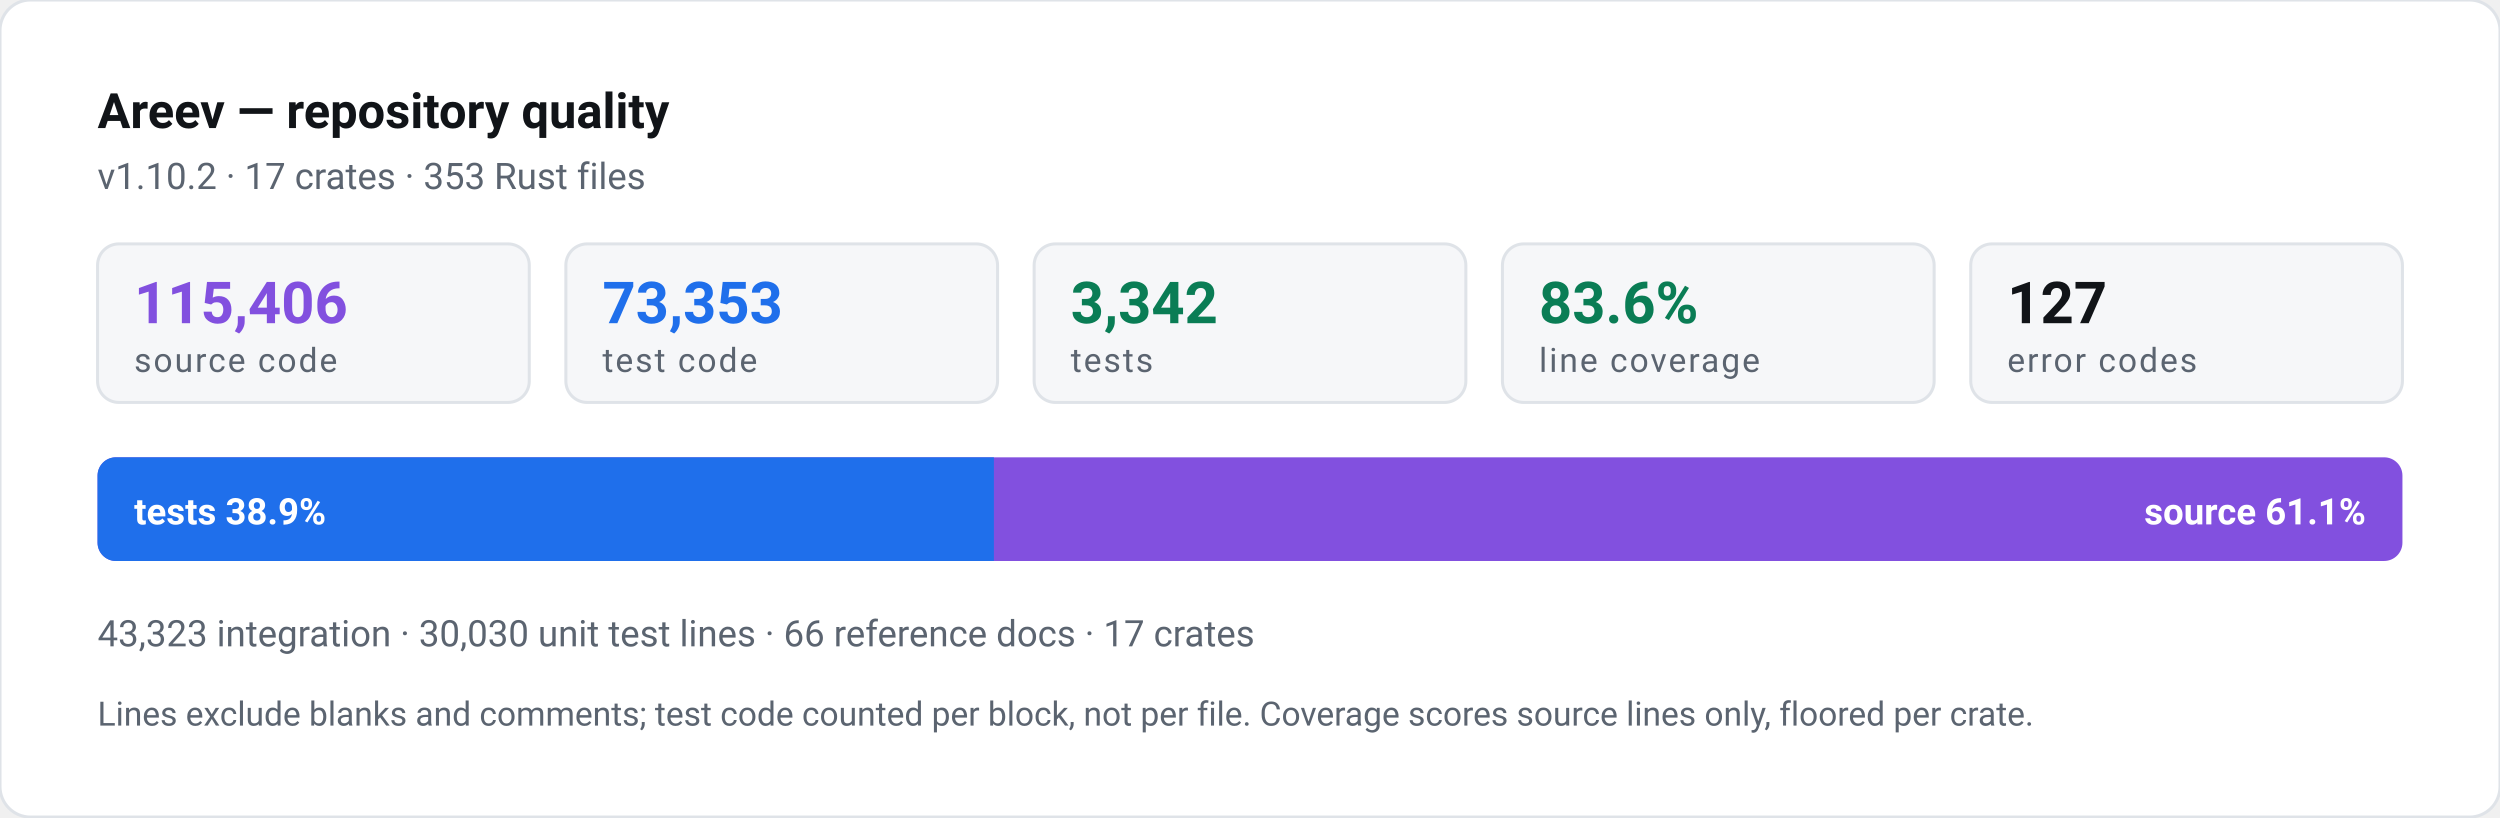
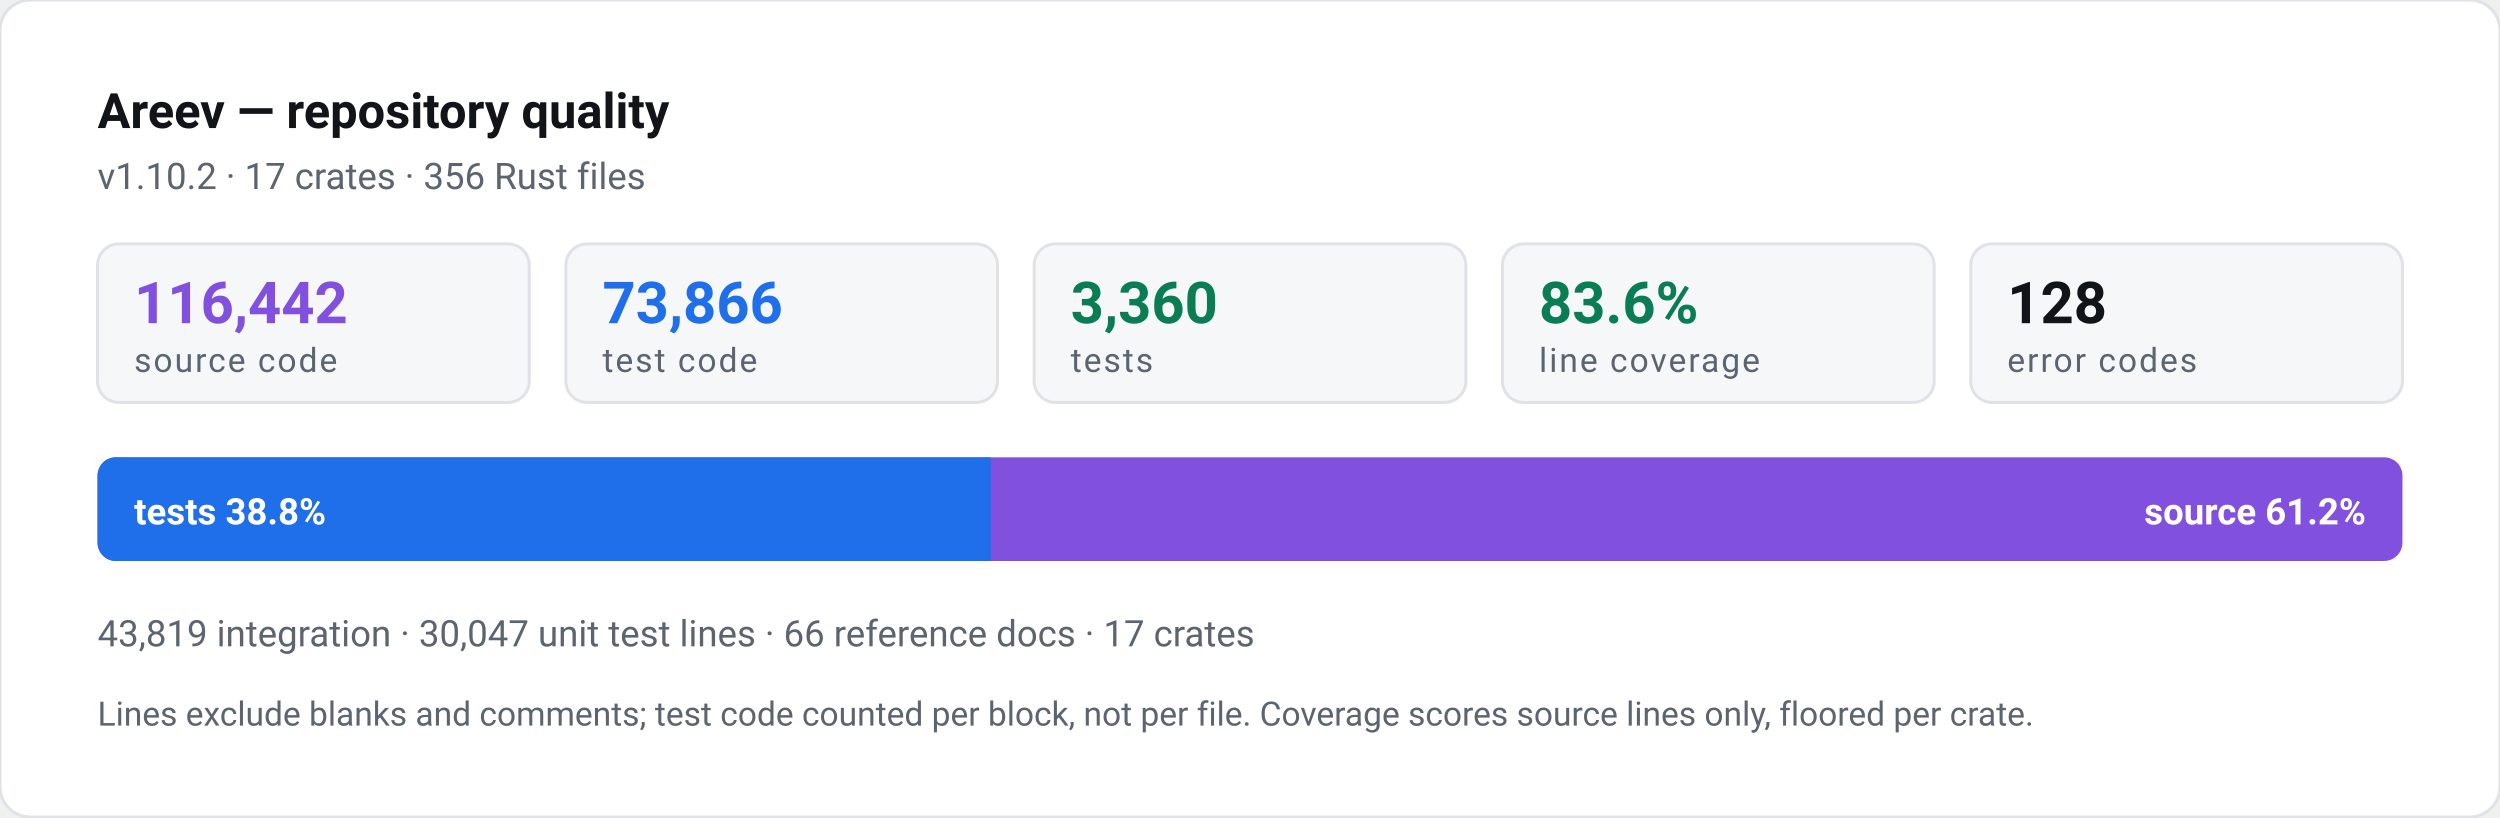
- <svg xmlns="http://www.w3.org/2000/svg" width="820" height="268" viewBox="0 0 820 268" role="img" aria-label="Areev repository quality: 73,353 lines of test code against 115,406 lines of source, 3,342 tests, 83.6% line coverage">
+ <svg xmlns="http://www.w3.org/2000/svg" width="820" height="268" viewBox="0 0 820 268" role="img" aria-label="Areev repository quality: 73,866 lines of test code against 116,442 lines of source, 3,360 tests, 83.6% line coverage">
  <style>text{font-family:ui-sans-serif,-apple-system,"Segoe UI",Roboto,Helvetica,Arial,sans-serif}.n{font-weight:700;font-variant-numeric:tabular-nums}.l{font-size:11px;letter-spacing:.06em;text-transform:uppercase}</style>
  <rect width="820" height="268" rx="10" fill="#ffffff" stroke="#dfe3e8" />
  <text x="32" y="42" class="n" font-size="16" fill="#111418">Areev — repository quality</text>
-   <text x="32" y="62" font-size="12" fill="#5b6470">v1.10.2 · 17 crates · 353 Rust files</text>
+   <text x="32" y="62" font-size="12" fill="#5b6470">v1.10.2 · 17 crates · 356 Rust files</text>
  <rect x="32.0" y="80" width="141.6" height="52" rx="7" fill="#f6f7f9" stroke="#dfe3e8" />
-   <text x="44.0" y="106" class="n" font-size="19" fill="#8250df">115,406</text>
+   <text x="44.0" y="106" class="n" font-size="19" fill="#8250df">116,442</text>
  <text x="44.0" y="122" class="l" fill="#5b6470">source code</text>
  <rect x="185.6" y="80" width="141.6" height="52" rx="7" fill="#f6f7f9" stroke="#dfe3e8" />
-   <text x="197.6" y="106" class="n" font-size="19" fill="#1f6feb">73,353</text>
+   <text x="197.6" y="106" class="n" font-size="19" fill="#1f6feb">73,866</text>
  <text x="197.6" y="122" class="l" fill="#5b6470">test code</text>
  <rect x="339.2" y="80" width="141.6" height="52" rx="7" fill="#f6f7f9" stroke="#dfe3e8" />
-   <text x="351.2" y="106" class="n" font-size="19" fill="#0a7d55">3,342</text>
+   <text x="351.2" y="106" class="n" font-size="19" fill="#0a7d55">3,360</text>
  <text x="351.2" y="122" class="l" fill="#5b6470">tests</text>
  <rect x="492.8" y="80" width="141.6" height="52" rx="7" fill="#f6f7f9" stroke="#dfe3e8" />
  <text x="504.8" y="106" class="n" font-size="19" fill="#0a7d55">83.6%</text>
  <text x="504.8" y="122" class="l" fill="#5b6470">line coverage</text>
  <rect x="646.4" y="80" width="141.6" height="52" rx="7" fill="#f6f7f9" stroke="#dfe3e8" />
-   <text x="658.4" y="106" class="n" font-size="19" fill="#111418">127</text>
+   <text x="658.4" y="106" class="n" font-size="19" fill="#111418">128</text>
  <text x="658.4" y="122" class="l" fill="#5b6470">error codes</text>
  <rect x="32" y="150" width="756" height="34" rx="6" fill="#8250df" />
-   <path d="M32 156a6 6 0 0 1 6-6h288v34h-288a6 6 0 0 1-6-6z" fill="#1f6feb" />
-   <text x="44" y="172" class="n" font-size="12" fill="#ffffff">tests 38.9%</text>
-   <text x="776" y="172" class="n" font-size="12" fill="#ffffff" text-anchor="end">source 61.1%</text>
-   <text x="32" y="212" font-size="12" fill="#5b6470">43,323 integration · 30,030 unit test lines · 66 reference docs · 17 crates</text>
+   <path d="M32 156a6 6 0 0 1 6-6h287v34h-287a6 6 0 0 1-6-6z" fill="#1f6feb" />
+   <text x="44" y="172" class="n" font-size="12" fill="#ffffff">tests 38.8%</text>
+   <text x="776" y="172" class="n" font-size="12" fill="#ffffff" text-anchor="end">source 61.2%</text>
+   <text x="32" y="212" font-size="12" fill="#5b6470">43,819 integration · 30,047 unit test lines · 66 reference docs · 17 crates</text>
  <text x="32" y="238" font-size="11" fill="#5b6470">Lines exclude blanks and comments; test code counted per block, not per file. Coverage scores source lines only, floored per crate.</text>
</svg>
